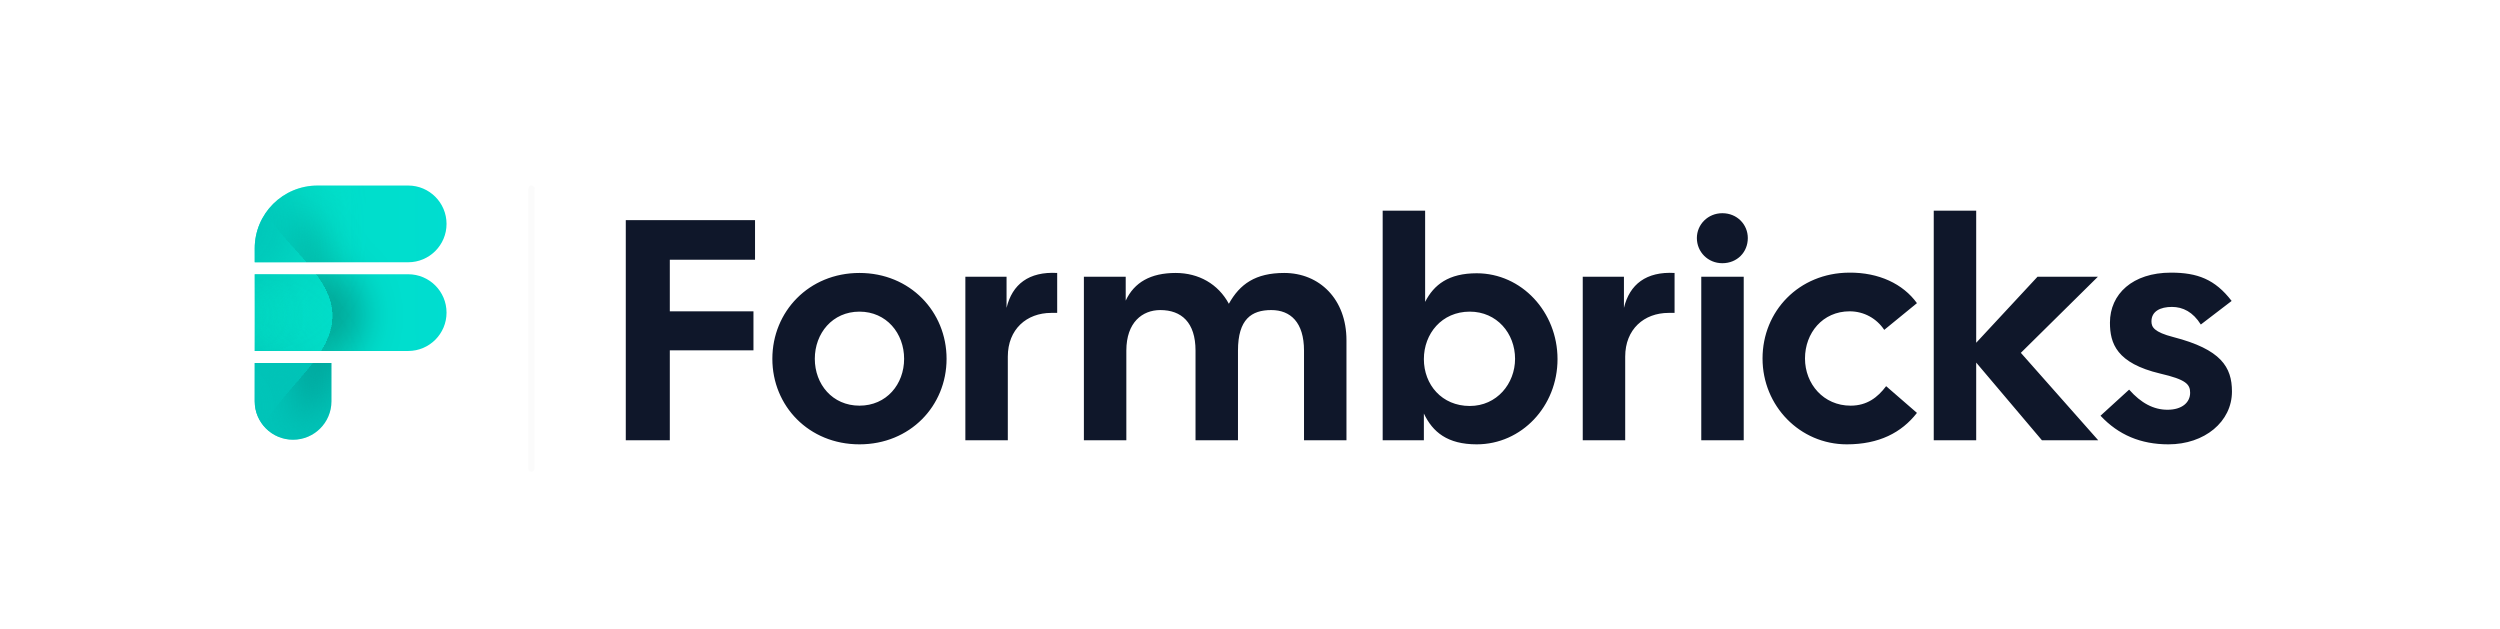
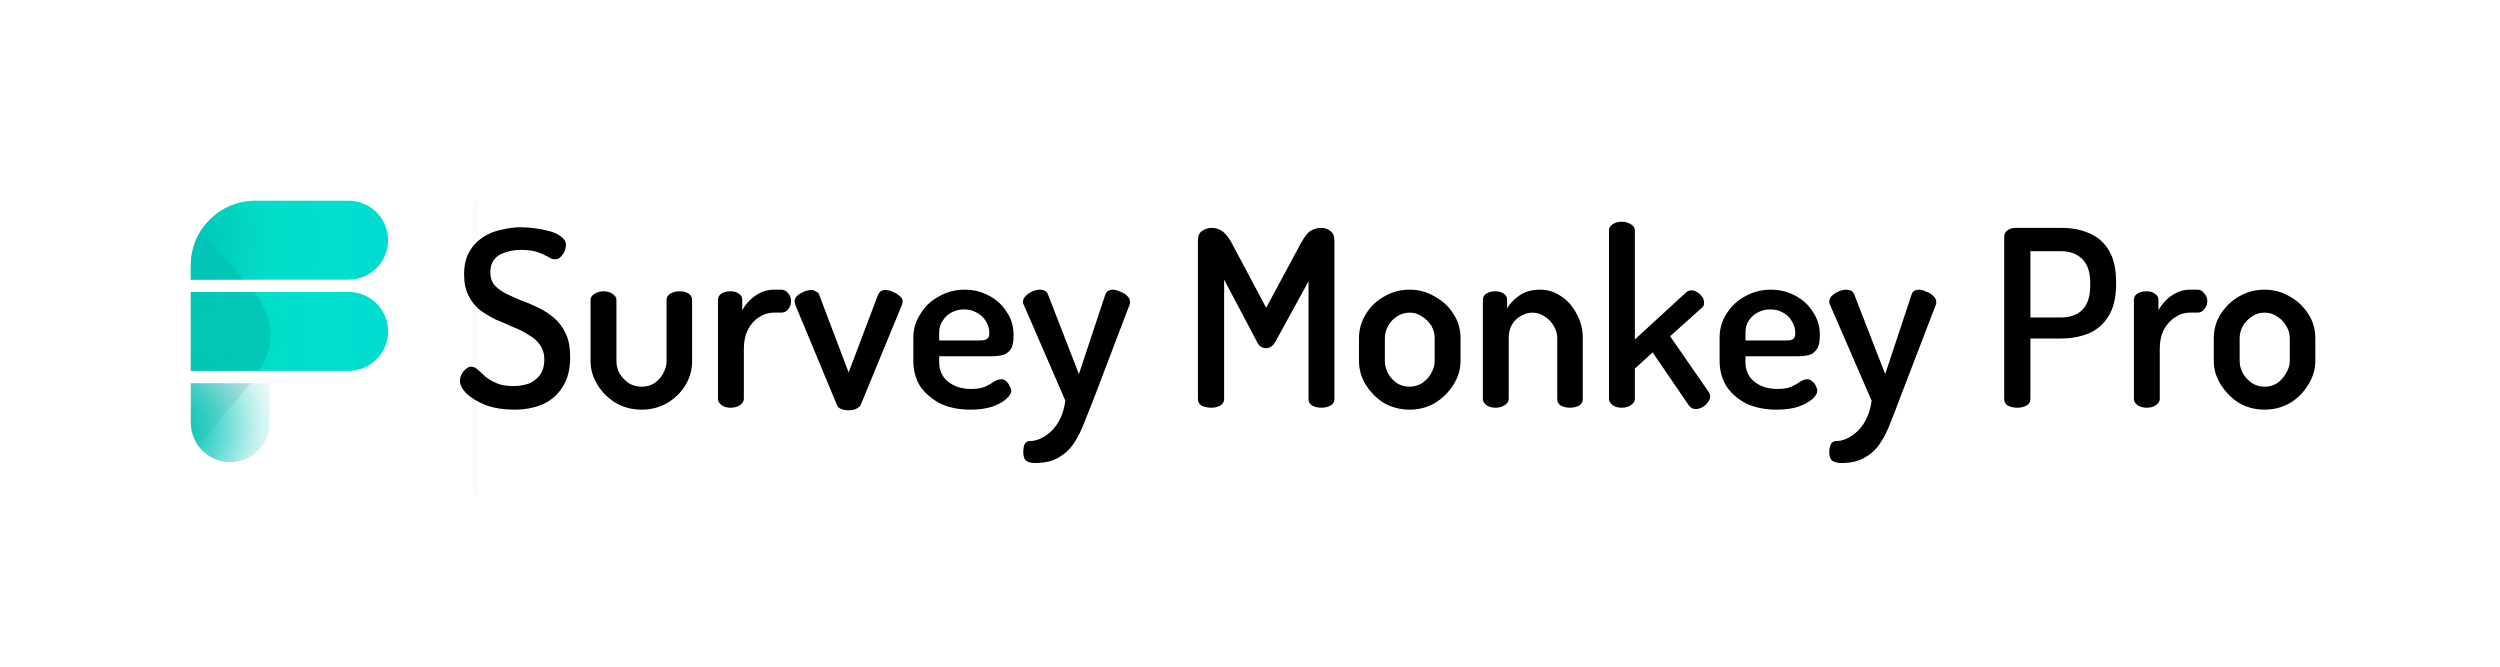
- <svg xmlns="http://www.w3.org/2000/svg" width="795" height="200" viewBox="0 0 795 200" fill="none">
-   <path d="M199 140V70H240.1V82.6H213V99H239.6V111.4H213V140H199ZM273.309 141.3C257.209 141.3 245.609 129.1 245.609 114.1C245.609 99.1 257.209 86.8 273.309 86.8C289.409 86.8 301.009 99.1 301.009 114.1C301.009 129.1 289.409 141.3 273.309 141.3ZM259.109 114.1C259.109 122.2 264.709 129 273.309 129C281.909 129 287.509 122.2 287.509 114.1C287.509 106 281.909 99.1 273.309 99.1C264.709 99.1 259.109 106 259.109 114.1ZM306.984 140V88H320.084V97.9C321.884 90.4 327.184 86.3 336.184 86.8V99.5H334.284C326.484 99.5 320.484 104.7 320.484 113.4V140H306.984ZM344.676 140V88H357.976V95.6C360.676 89.8 365.876 86.8 373.876 86.8C381.176 86.8 387.376 90.3 390.776 96.6C394.276 90.3 399.276 86.8 408.376 86.8C419.576 86.8 428.176 95.1 428.176 108.2V140H414.676V111.5C414.676 102.5 410.376 98.6 404.276 98.6C397.976 98.6 393.676 101.5 393.676 111.5V140H380.176V111.5C380.176 102.5 375.676 98.6 368.976 98.6C363.276 98.6 358.176 102.5 358.176 111.5V140H344.676ZM469.591 141.3C460.291 141.3 455.591 137.4 452.791 131.5V140H439.691V67H453.191V96C455.991 90.5 460.691 86.9 469.591 86.9C483.891 86.9 495.291 99.2 495.291 114.2C495.291 129.2 483.891 141.3 469.591 141.3ZM452.791 114.2C452.791 122.3 458.491 129.1 467.391 129.1C475.991 129.1 481.791 122 481.791 114.1C481.791 106 475.991 99.1 467.391 99.1C458.491 99.1 452.791 106.1 452.791 114.2ZM503.313 140V88H516.413V97.9C518.213 90.4 523.513 86.3 532.513 86.8V99.5H530.613C522.813 99.5 516.813 104.7 516.813 113.4V140H503.313ZM541.004 140V88H554.504V140H541.004ZM539.604 75.7C539.604 71.4 543.104 67.8 547.704 67.8C552.404 67.8 555.804 71.4 555.804 75.7C555.804 80.2 552.404 83.7 547.704 83.7C543.104 83.7 539.604 80.1 539.604 75.7ZM587.288 141.3C572.388 141.3 560.488 129.1 560.488 114C560.488 98.9 572.088 86.8 587.988 86.7C597.488 86.6 605.188 90.3 609.588 96.4L599.188 104.9C596.788 101.3 592.788 99 588.188 99C579.588 99 573.988 105.9 573.988 114C573.988 122.1 579.888 129 588.488 129C593.688 129 597.088 126.4 599.788 122.8L609.588 131.3C604.688 137.6 597.488 141.3 587.288 141.3ZM649.33 140L628.43 115.3V140H614.93V67H628.43V109L647.93 88H667.13L642.63 112.2L667.23 140H649.33ZM689.562 141.3C680.762 141.3 673.662 138.3 667.962 132.2L677.062 123.9C680.862 128.2 684.862 130.3 689.262 130.3C693.862 130.3 696.462 128 696.462 124.9C696.462 122.2 695.162 120.7 686.962 118.8C673.062 115.5 670.962 109.2 670.962 102.6C670.962 93.5 678.162 86.7 690.362 86.7C698.762 86.7 704.362 88.8 709.662 95.7L699.862 103.2C697.362 99.2 694.162 97.6 690.662 97.6C686.962 97.6 684.162 99 684.162 102.2C684.162 104 684.962 105.6 691.162 107.2C706.262 111.1 709.762 116.7 709.762 124.5C709.762 134.1 701.062 141.3 689.562 141.3Z" fill="#0F172A" />
-   <path d="M81 115.425H105.4V127.625C105.4 134.363 99.938 139.825 93.2 139.825C86.462 139.825 81 134.363 81 127.625V115.425Z" fill="url(#paint0_linear_301_2)" />
-   <path d="M81 87.212H129.8C136.538 87.212 142 92.674 142 99.412C142 106.15 136.538 111.612 129.8 111.612H81V87.212Z" fill="url(#paint1_linear_301_2)" />
-   <path d="M81 79C81 67.954 89.954 59 101 59H129.8C136.538 59 142 64.462 142 71.2C142 77.938 136.538 83.4 129.8 83.4H81V79Z" fill="url(#paint2_linear_301_2)" />
-   <mask id="mask0_301_2" style="mask-type:alpha" maskUnits="userSpaceOnUse" x="81" y="59" width="61" height="81">
-     <path d="M81 115.425H105.4V127.625C105.4 134.363 99.938 139.825 93.2 139.825C86.462 139.825 81 134.363 81 127.625V115.425Z" fill="url(#paint3_linear_301_2)" />
-     <path d="M81 87.213H129.8C136.538 87.213 142 92.675 142 99.413C142 106.151 136.538 111.613 129.8 111.613H81V87.213Z" fill="url(#paint4_linear_301_2)" />
-     <path d="M81 79C81 67.954 89.954 59 101 59H129.8C136.538 59 142 64.462 142 71.2C142 77.938 136.538 83.4 129.8 83.4H81V79Z" fill="url(#paint5_linear_301_2)" />
-   </mask>
-   <g mask="url(#mask0_301_2)">
-     <g filter="url(#filter0_d_301_2)">
-       <mask id="mask1_301_2" style="mask-type:alpha" maskUnits="userSpaceOnUse" x="81" y="59" width="61" height="81">
-         <path d="M81 115.425H105.4V127.625C105.4 134.363 99.938 139.825 93.2 139.825C86.462 139.825 81 134.363 81 127.625V115.425Z" fill="black" fill-opacity="0.1" />
-         <path d="M81 79C81 67.954 89.954 59 101 59H129.8C136.538 59 142 64.462 142 71.2C142 77.938 136.538 83.4 129.8 83.4H81V79Z" fill="black" fill-opacity="0.1" />
-         <path d="M81 87.213H129.8C136.538 87.213 142 92.675 142 99.413C142 106.151 136.538 111.613 129.8 111.613H81V87.213Z" fill="black" fill-opacity="0.1" />
-       </mask>
-       <g mask="url(#mask1_301_2)">
-         <path d="M82.28 37.984C91.838 28.655 116.075 37.984 116.075 37.984H82.28C79.933 40.275 78.471 43.692 78.471 48.648C78.471 73.787 105.701 82.928 105.701 100.449C105.701 117.6 79.606 128.181 78.506 151.487H116.075C116.075 151.487 78.471 177.387 78.471 153.01C78.471 152.496 78.483 151.989 78.506 151.487H61.938L65.179 37.984H82.28Z" fill="black" fill-opacity="0.1" />
+ <svg xmlns="http://www.w3.org/2000/svg" version="1.2" viewBox="0 0 773 200" width="750" height="200">
+   <defs>
+     <linearGradient id="g1" x2="1" gradientUnits="userSpaceOnUse" gradientTransform="matrix(-24.508,.099,-0.099,-24.508,83.506,127.183)">
+       <stop offset="1" stop-color="#ffffff" />
+     </linearGradient>
+     <linearGradient id="g2" x2="1" gradientUnits="userSpaceOnUse" gradientTransform="matrix(-61.265,.619,-0.252,-24.95,120.265,98.97)">
+       <stop offset="0" stop-color="#00ddd0" />
+       <stop offset="1" stop-color="#01e0c6" />
+     </linearGradient>
+     <linearGradient id="g3" x2="1" gradientUnits="userSpaceOnUse" gradientTransform="matrix(-61.265,.619,-0.25,-24.748,120.265,70.758)">
+       <stop offset="0" stop-color="#00ddd0" />
+       <stop offset="1" stop-color="#01e0c6" />
+     </linearGradient>
+     <clipPath clipPathUnits="userSpaceOnUse" id="cp1">
+       <path d="m59 115.42h24.4v12.2c0 6.74-5.46 12.2-12.2 12.2-6.74 0-12.2-5.46-12.2-12.2zm0-28.21h48.8c6.74 0 12.2 5.46 12.2 12.2 0 6.74-5.46 12.2-12.2 12.2h-48.8zm0-8.21c0-11.05 8.95-20 20-20h28.8c6.74 0 12.2 5.46 12.2 12.2 0 6.74-5.46 12.2-12.2 12.2h-48.8z" />
+     </clipPath>
+     <clipPath clipPathUnits="userSpaceOnUse" id="cp2">
+       <path d="m59 127.63c0 6.73 5.46 12.19 12.2 12.19 6.74 0 12.2-5.46 12.2-12.19v-12.2h-24.4zm0-44.23h48.8c6.74 0 12.2-5.46 12.2-12.2 0-6.74-5.46-12.2-12.2-12.2h-28.8c-11.05 0-20 8.95-20 20zm0 28.21h48.8c6.74 0 12.2-5.46 12.2-12.2 0-6.74-5.46-12.2-12.2-12.2h-48.8z" />
+     </clipPath>
+     <filter x="-50%" y="-50%" width="200%" height="200%" id="f1">
+       <feGaussianBlur stdDeviation="10" />
+     </filter>
+     <linearGradient id="g4" x2="1" gradientUnits="userSpaceOnUse" gradientTransform="matrix(0,-209,0,0,NaN,NaN)">
+       <stop offset="0" stop-color="#ebebeb" stop-opacity=".2" />
+       <stop offset=".25" stop-color="#d8d8d8" stop-opacity="1" />
+       <stop offset=".5" stop-color="#cdcdcd" stop-opacity="1" />
+       <stop offset=".732" stop-color="#d8d8d8" stop-opacity="1" />
+       <stop offset="1" stop-color="#ebebeb" stop-opacity=".2" />
+     </linearGradient>
+   </defs>
+   <style>
+ 		.s0 { fill: url(#g1) } 
+ 		.s1 { fill: url(#g2) } 
+ 		.s2 { fill: url(#g3) } 
+ 		.s3 { opacity: .1;fill: #000000 } 
+ 		.s4 { filter: url(#f1);fill: #00c4b8 } 
+ 		.s5 { fill: none;stroke: url(#g4);stroke-linecap: round;stroke-width: 2 } 
+ 		.s6 { fill: #000000 } 
+ 	</style>
+   <path class="s0" d="m59 115.42h24.4v12.2c0 6.74-5.46 12.2-12.2 12.2-6.74 0-12.2-5.46-12.2-12.2z" />
+   <path class="s1" d="m59 87.21h48.8c6.74 0 12.2 5.46 12.2 12.2 0 6.74-5.46 12.2-12.2 12.2h-48.8z" />
+   <path class="s2" d="m59 79c0-11.05 8.95-20 20-20h28.8c6.74 0 12.2 5.46 12.2 12.2 0 6.74-5.46 12.2-12.2 12.2h-48.8z" />
+   <g id="Clip-Path" clip-path="url(#cp1)">
+     <g>
+       <g>
+         <g id="Clip-Path" clip-path="url(#cp2)">
+           <g>
+             <path class="s3" d="m60.28 37.98c9.56-9.32 33.8 0 33.8 0h-33.8c-2.35 2.3-3.81 5.71-3.81 10.67 0 25.14 27.23 34.28 27.23 51.8 0 17.15-26.09 27.73-27.19 51.04h37.57c0 0-37.61 25.9-37.61 1.52q0-0.77 0.04-1.52h-16.57l3.24-113.51z" />
+           </g>
+         </g>
+       </g>
+       <g>
+         <path fill-rule="evenodd" class="s4" d="m51.38 152.03c-12.65 0-22.88-10.23-22.88-22.88 0-12.65 10.23-22.87 22.87-22.87 12.65 0 22.88 10.22 22.88 22.87 0 12.65-10.23 22.88-22.88 22.88z" />
+       </g>
+       <g>
+         <path fill-rule="evenodd" class="s4" d="m51.38 94.08c-12.65 0-22.88-10.23-22.88-22.88 0-12.65 10.23-22.87 22.87-22.87 12.65 0 22.88 10.22 22.88 22.87 0 12.65-10.23 22.88-22.88 22.88z" />
      </g>
    </g>
-     <g filter="url(#filter1_f_301_2)">
-       <circle cx="73.375" cy="129.15" r="22.875" fill="#00C4B8" />
-     </g>
-     <g filter="url(#filter2_f_301_2)">
-       <circle cx="73.375" cy="71.2" r="22.875" fill="#00C4B8" />
-     </g>
  </g>
-   <path d="M169 60L169 149" stroke="url(#paint6_linear_301_2)" stroke-width="2" stroke-linecap="round" />
-   <defs>
-     <filter id="filter0_d_301_2" x="79" y="47" width="59.075" height="104.825" filterUnits="userSpaceOnUse" color-interpolation-filters="sRGB">
-       <feFlood flood-opacity="0" result="BackgroundImageFix" />
-       <feColorMatrix in="SourceAlpha" type="matrix" values="0 0 0 0 0 0 0 0 0 0 0 0 0 0 0 0 0 0 127 0" result="hardAlpha" />
-       <feOffset dx="10" />
-       <feGaussianBlur stdDeviation="6" />
-       <feComposite in2="hardAlpha" operator="out" />
-       <feColorMatrix type="matrix" values="0 0 0 0 0 0 0 0 0 0 0 0 0 0 0 0 0 0 0.25 0" />
-       <feBlend mode="normal" in2="BackgroundImageFix" result="effect1_dropShadow_301_2" />
-       <feBlend mode="normal" in="SourceGraphic" in2="effect1_dropShadow_301_2" result="shape" />
-     </filter>
-     <filter id="filter1_f_301_2" x="30.5" y="86.275" width="85.75" height="85.75" filterUnits="userSpaceOnUse" color-interpolation-filters="sRGB">
-       <feFlood flood-opacity="0" result="BackgroundImageFix" />
-       <feBlend mode="normal" in="SourceGraphic" in2="BackgroundImageFix" result="shape" />
-       <feGaussianBlur stdDeviation="10" result="effect1_foregroundBlur_301_2" />
-     </filter>
-     <filter id="filter2_f_301_2" x="30.5" y="28.325" width="85.75" height="85.75" filterUnits="userSpaceOnUse" color-interpolation-filters="sRGB">
-       <feFlood flood-opacity="0" result="BackgroundImageFix" />
-       <feBlend mode="normal" in="SourceGraphic" in2="BackgroundImageFix" result="shape" />
-       <feGaussianBlur stdDeviation="10" result="effect1_foregroundBlur_301_2" />
-     </filter>
-     <linearGradient id="paint0_linear_301_2" x1="105.506" y1="127.183" x2="80.998" y2="127.282" gradientUnits="userSpaceOnUse">
-       <stop offset="1" stop-color="#00C4B8" />
-     </linearGradient>
-     <linearGradient id="paint1_linear_301_2" x1="142.265" y1="98.97" x2="81" y2="99.589" gradientUnits="userSpaceOnUse">
-       <stop stop-color="#00DDD0" />
-       <stop offset="1" stop-color="#01E0C6" />
-     </linearGradient>
-     <linearGradient id="paint2_linear_301_2" x1="142.265" y1="70.758" x2="81" y2="71.377" gradientUnits="userSpaceOnUse">
-       <stop stop-color="#00DDD0" />
-       <stop offset="1" stop-color="#01E0C6" />
-     </linearGradient>
-     <linearGradient id="paint3_linear_301_2" x1="105.506" y1="127.183" x2="80.998" y2="127.282" gradientUnits="userSpaceOnUse">
-       <stop stop-color="#00FFE1" />
-       <stop offset="1" stop-color="#01E0C6" />
-     </linearGradient>
-     <linearGradient id="paint4_linear_301_2" x1="142.265" y1="98.971" x2="81" y2="99.59" gradientUnits="userSpaceOnUse">
-       <stop stop-color="#00FFE1" />
-       <stop offset="1" stop-color="#01E0C6" />
-     </linearGradient>
-     <linearGradient id="paint5_linear_301_2" x1="142.265" y1="70.758" x2="81" y2="71.377" gradientUnits="userSpaceOnUse">
-       <stop stop-color="#00FFE1" />
-       <stop offset="1" stop-color="#01E0C6" />
-     </linearGradient>
-     <linearGradient id="paint6_linear_301_2" x1="168" y1="104.5" x2="167" y2="104.5" gradientUnits="userSpaceOnUse">
-       <stop stop-color="#EBEBEB" stop-opacity="0.2" />
-       <stop offset="0.25" stop-color="#D8D8D8" />
-       <stop offset="0.5" stop-color="#CDCDCD" />
-       <stop offset="0.732" stop-color="#D8D8D8" />
-       <stop offset="1" stop-color="#EBEBEB" stop-opacity="0.2" />
-     </linearGradient>
-   </defs>
+   <path class="s5" d="m147 60v89" />
+   <path id="Survey Monkey Pro" class="s6" aria-label="Survey Monkey Pro" d="m159 123.6q-4.9 0-8.8-1.4-3.7-1.5-5.9-3.5-2.1-2.2-2.1-4 0-0.9 0.5-2 0.5-1 1.3-1.6 0.8-0.8 1.7-0.8 1 0 2 0.9 1 0.9 2.3 2.1 1.4 1.2 3.5 2.1 2 0.9 5.2 0.9 2.7 0 4.9-0.8 2.2-1 3.4-2.7 1.3-1.8 1.3-4.6 0-2.9-1.4-4.7-1.3-1.9-3.6-3.1-2.1-1.4-4.8-2.4-2.6-1.2-5.3-2.3-2.6-1.3-4.8-2.9-2.2-1.8-3.5-4.4-1.4-2.7-1.4-6.6 0-4.2 1.6-7 1.6-2.8 4.2-4.5 2.6-1.7 5.6-2.3 3.2-0.8 6.2-0.8 1.9 0 4.2 0.3 2.4 0.3 4.6 0.9 2.2 0.6 3.6 1.7 1.5 1.1 1.5 2.6 0 0.7-0.4 1.8-0.4 1-1.2 1.8-0.6 0.8-1.8 0.8-1 0-2.2-0.8-1.2-0.7-3.2-1.4-1.9-0.7-5.1-0.7-2.7 0-4.9 0.8-2.2 0.6-3.4 2.2-1.2 1.5-1.2 3.9 0 2.4 1.3 4 1.4 1.5 3.5 2.6 2.3 1.1 4.9 2.2 2.6 0.9 5.2 2.2 2.7 1.3 4.9 3.2 2.2 1.9 3.6 4.9 1.3 2.9 1.3 7.2 0 5.5-2.3 9.1-2.2 3.6-6.1 5.4-3.9 1.7-8.9 1.7zm39.4 0q-4.3 0-7.9-2-3.6-2.2-5.7-5.6-2.2-3.5-2.2-7.4v-19q0-1 1.2-1.8 1.2-0.8 2.8-0.8 1.7 0 2.8 0.8 1.2 0.8 1.2 1.8v19q0 2 1 3.9 1.1 1.7 2.8 2.9 1.8 1.1 4 1.1 2.1 0 3.8-1 1.8-1.2 2.8-3 1.1-1.9 1.1-3.9v-19q0-1.1 1.2-1.9 1.2-0.7 2.8-0.7 1.8 0 2.8 0.7 1.1 0.8 1.1 1.9v19q0 4-2.1 7.5-2.1 3.4-5.7 5.5-3.6 2-7.8 2zm27.5-0.6q-1.7 0-2.8-0.8-1.1-0.9-1.1-1.9v-30.7q0-1.2 1.1-1.9 1.1-0.7 2.8-0.7 1.5 0 2.5 0.7 1.1 0.7 1.1 1.9v3.3q0.8-1.6 2.2-3 1.5-1.5 3.3-2.4 2-1 4.2-1h2.4q1.2 0 2.1 1.1 0.9 1 0.9 2.4 0 1.5-0.9 2.6-0.9 1-2.1 1h-2.4q-2.3 0-4.5 1.4-2.1 1.3-3.4 3.8-1.3 2.5-1.3 6v15.5q0 1-1.2 1.9-1.2 0.8-2.9 0.8zm36.5 0.8q-1.2 0-2.3-0.4-1-0.4-1.3-1.2l-12.8-30.8q-0.1-0.3-0.2-0.6-0.1-0.4-0.1-0.7 0-1 0.9-1.8 0.8-0.7 2-1.2 1.3-0.5 2.3-0.5 0.8 0 1.4 0.5 0.8 0.2 1 1l9.1 24 9-23.8q0.3-0.8 0.8-1.2 0.7-0.5 1.6-0.5 0.9 0 2.1 0.5 1.3 0.5 2.2 1.3 1 0.7 1 1.7 0 0.4-0.1 0.7-0.1 0.3-0.2 0.6l-12.7 30.8q-0.4 0.7-1.5 1.2-1 0.4-2.2 0.4zm37.6-0.2q-5.1 0-9.1-1.8-3.9-2-6.3-5.3-2.2-3.5-2.2-8v-7.2q0-4 2.2-7.3 2.1-3.5 5.7-5.4 3.6-2.1 8-2.1 4 0 7.4 1.8 3.5 1.8 5.5 5 2.2 3.1 2.2 7.3 0 3.2-1 4.5-1.1 1.4-2.7 1.7-1.5 0.3-3.2 0.3h-16.1v1.8q0 3.8 2.7 6 2.8 2.3 7.2 2.3 2.7 0 4.3-0.7 1.7-0.8 2.8-1.6 1.2-0.7 2.2-0.7 0.9 0 1.6 0.7 0.7 0.6 1 1.5 0.5 0.7 0.5 1.4 0 1.1-1.6 2.5-1.5 1.4-4.4 2.4-2.8 0.9-6.7 0.9zm-9.6-23.9v2.5h12.6q1.7 0 2.2-0.5 0.7-0.4 0.7-1.8 0-2-1.1-3.7-1-1.7-2.8-2.6-1.7-1-3.9-1-2 0-3.8 0.9-1.8 0.9-2.8 2.6-1.1 1.5-1.1 3.6zm29.6 40.4q-1.5 0-2.6-0.6-1-0.7-1-2.8 0-1.4 0.4-2.4 0.5-1 1.7-1 1.5 0 3.1-0.7 1.8-0.8 3.4-2.3 1.7-1.6 2.8-3.9 1.2-2.4 1.6-5.6l-12.8-29.5q-0.3-0.5-0.3-1 0-1.1 0.9-1.9 0.9-0.9 2.1-1.4 1.2-0.5 2.3-0.5 0.8 0 1.4 0.3 0.7 0.3 1 1.1l9.6 24.7 8.2-24.7q0.3-0.8 1-1.1 0.6-0.3 1.3-0.3 1 0 2.2 0.6 1.3 0.4 2.2 1.3 0.9 0.8 0.9 2 0 0.6-0.2 0.9l-11.3 29.7q-1.3 3.3-2.7 6.7-1.2 3.3-3.1 6.2-1.8 2.8-4.8 4.5-2.8 1.7-7.3 1.7zm54.5-17.1q-1.5 0-2.9-0.6-1.2-0.7-1.2-2.1v-48.9q0-2.2 1.2-3 1.4-1 2.9-1 1.4 0 2.5 0.5 1 0.4 1.9 1.4 1 1 1.9 2.7l10.7 20.1 10.8-20.1q1-1.7 1.8-2.7 0.9-1 2-1.4 1.1-0.5 2.5-0.5 1.6 0 2.8 1 1.2 0.8 1.2 3v48.9q0 1.4-1.3 2.1-1.2 0.6-2.7 0.6-1.5 0-2.8-0.6-1.2-0.7-1.2-2.1v-36.4l-10.3 18.8q-0.6 1-1.4 1.5-0.7 0.4-1.5 0.4-0.7 0-1.4-0.4-0.8-0.4-1.3-1.5l-10.2-19.3v36.9q0 1.4-1.3 2.1-1.2 0.6-2.7 0.6zm61.3 0.6q-4.1 0-7.8-2-3.5-2.2-5.7-5.7-2.1-3.4-2.1-7.4v-7q0-4 2.1-7.4 2.1-3.5 5.7-5.5 3.6-2.1 7.8-2.1 4.3 0 7.8 2.1 3.7 2 5.8 5.4 2.2 3.3 2.2 7.5v7q0 3.9-2.2 7.4-2.2 3.5-5.8 5.7-3.5 2-7.8 2zm0-7.1q2.2 0 3.9-1.1 1.8-1.2 2.8-3 1.1-1.9 1.1-3.9v-7q0-2-1-3.8-1.1-1.8-2.9-2.9-1.7-1.2-3.8-1.2-2.2 0-4 1.2-1.7 1.1-2.7 2.9-1 1.8-1 3.8v7q0 2 1 3.9 1 1.8 2.7 3 1.8 1.1 3.9 1.1zm26.6 6.5q-1.7 0-2.8-0.8-1.1-0.9-1.1-1.9v-30.7q0-1.2 1.1-1.9 1.1-0.7 2.8-0.7 1.5 0 2.5 0.7 1.1 0.7 1.1 1.9v2.7q1.2-2.2 3.8-4 2.6-1.8 6.4-1.8 3.6 0 6.6 2.1 3 2 4.7 5.4 1.9 3.3 1.9 7.5v18.8q0 1.4-1.2 2.1-1.3 0.6-2.8 0.6-1.4 0-2.7-0.6-1.2-0.7-1.2-2.1v-18.8q0-2-1.1-3.8-1-1.8-2.8-2.9-1.7-1.2-3.8-1.2-1.8 0-3.5 1-1.7 0.9-2.8 2.7-1 1.7-1 4.2v18.8q0 1-1.2 1.9-1.2 0.8-2.9 0.8zm39 0q-1.7 0-2.8-0.8-1.1-0.9-1.1-1.9v-52.2q0-1.1 1.1-1.8 1.1-0.8 2.8-0.8 1.7 0 2.9 0.8 1.2 0.7 1.2 1.8v33.8l15.9-14.6q0.7-0.6 1.6-0.6 0.9 0 1.8 0.6 0.9 0.5 1.5 1.4 0.6 0.8 0.6 1.8 0 0.4-0.1 0.9-0.2 0.4-0.6 0.7l-9.8 8.8 11.9 17.2q0.5 0.7 0.5 1.4 0 0.9-0.7 1.8-0.7 1-1.8 1.6-1 0.5-2 0.5-1.3 0-2.1-1.1l-11.2-16.4-5.5 5v9.4q0 1-1.2 1.9-1.2 0.8-2.9 0.8zm47.9 0.6q-5.1 0-9.2-1.8-3.9-2-6.2-5.3-2.2-3.5-2.2-8v-7.2q0-4 2.1-7.3 2.2-3.5 5.7-5.4 3.7-2.1 8-2.1 4.1 0 7.5 1.8 3.5 1.8 5.5 5 2.2 3.1 2.2 7.3 0 3.2-1.1 4.5-1 1.4-2.6 1.7-1.5 0.3-3.3 0.3h-16v1.8q0 3.8 2.7 6 2.8 2.3 7.2 2.3 2.7 0 4.3-0.7 1.7-0.8 2.8-1.6 1.1-0.7 2.1-0.7 1 0 1.6 0.7 0.8 0.6 1.1 1.5 0.4 0.7 0.4 1.4 0 1.1-1.5 2.5-1.6 1.4-4.4 2.4-2.8 0.9-6.7 0.9zm-9.6-23.9v2.5h12.6q1.7 0 2.2-0.5 0.6-0.4 0.6-1.8 0-2-1.1-3.7-0.9-1.7-2.7-2.6-1.7-1-3.9-1-2.1 0-3.8 0.9-1.8 0.9-2.9 2.6-1 1.5-1 3.6zm29.6 40.4q-1.5 0-2.6-0.6-1.1-0.7-1.1-2.8 0-1.4 0.5-2.4 0.5-1 1.7-1 1.5 0 3.1-0.7 1.8-0.8 3.4-2.3 1.7-1.6 2.8-3.9 1.2-2.4 1.6-5.6l-12.8-29.5q-0.3-0.5-0.3-1 0-1.1 0.8-1.9 1-0.9 2.2-1.4 1.2-0.5 2.3-0.5 0.7 0 1.4 0.3 0.7 0.3 1 1.1l9.6 24.7 8.2-24.7q0.3-0.8 0.9-1.1 0.7-0.3 1.4-0.3 1 0 2.1 0.6 1.4 0.4 2.2 1.3 1 0.8 1 2 0 0.6-0.2 0.9l-11.4 29.7q-1.2 3.3-2.6 6.7-1.2 3.3-3.1 6.2-1.8 2.8-4.8 4.5-2.8 1.7-7.3 1.7zm54.4-17.1q-1.5 0-2.8-0.6-1.2-0.7-1.2-2.1v-50.2q0-1.1 0.8-1.8 1-0.8 2.4-0.9h14.7q4.7 0 8.5 1.7 3.8 1.6 6 5.3 2.2 3.7 2.2 9.8v0.6q0 6.1-2.3 9.8-2.2 3.7-6.1 5.4-3.9 1.6-8.7 1.6h-9.4v18.7q0 1.4-1.3 2.1-1.2 0.6-2.8 0.6zm4.1-48.4v20.5h9.4q4.2 0 6.6-2.3 2.5-2.5 2.5-7.5v-0.9q0-5-2.5-7.4-2.4-2.4-6.6-2.4zm35.9 48.4q-1.6 0-2.8-0.8-1.1-0.9-1.1-1.9v-30.7q0-1.2 1.1-1.9 1.2-0.7 2.8-0.7 1.6 0 2.5 0.7 1.2 0.7 1.2 1.9v3.3q0.8-1.6 2.2-3 1.4-1.5 3.3-2.4 1.9-1 4.1-1h2.5q1.2 0 2 1.1 1 1 1 2.4 0 1.5-1 2.6-0.8 1-2 1h-2.5q-2.3 0-4.4 1.4-2.1 1.3-3.5 3.8-1.3 2.5-1.3 6v15.5q0 1-1.2 1.9-1.1 0.8-2.9 0.8zm36.5 0.6q-4.2 0-7.8-2-3.5-2.2-5.7-5.7-2.2-3.4-2.2-7.4v-7q0-4 2.1-7.4 2.2-3.5 5.7-5.5 3.6-2.1 7.9-2.1 4.2 0 7.8 2.1 3.6 2 5.7 5.4 2.2 3.3 2.2 7.5v7q0 3.9-2.2 7.4-2.1 3.5-5.7 5.7-3.6 2-7.8 2zm0-7.1q2.2 0 3.9-1.1 1.7-1.2 2.7-3 1.2-1.9 1.2-3.9v-7q0-2-1.1-3.8-1-1.8-2.8-2.9-1.7-1.2-3.9-1.2-2.2 0-3.9 1.2-1.7 1.1-2.8 2.9-1 1.8-1 3.8v7q0 2 1 3.9 1.1 1.8 2.8 3 1.8 1.1 3.9 1.1z" />
</svg>
